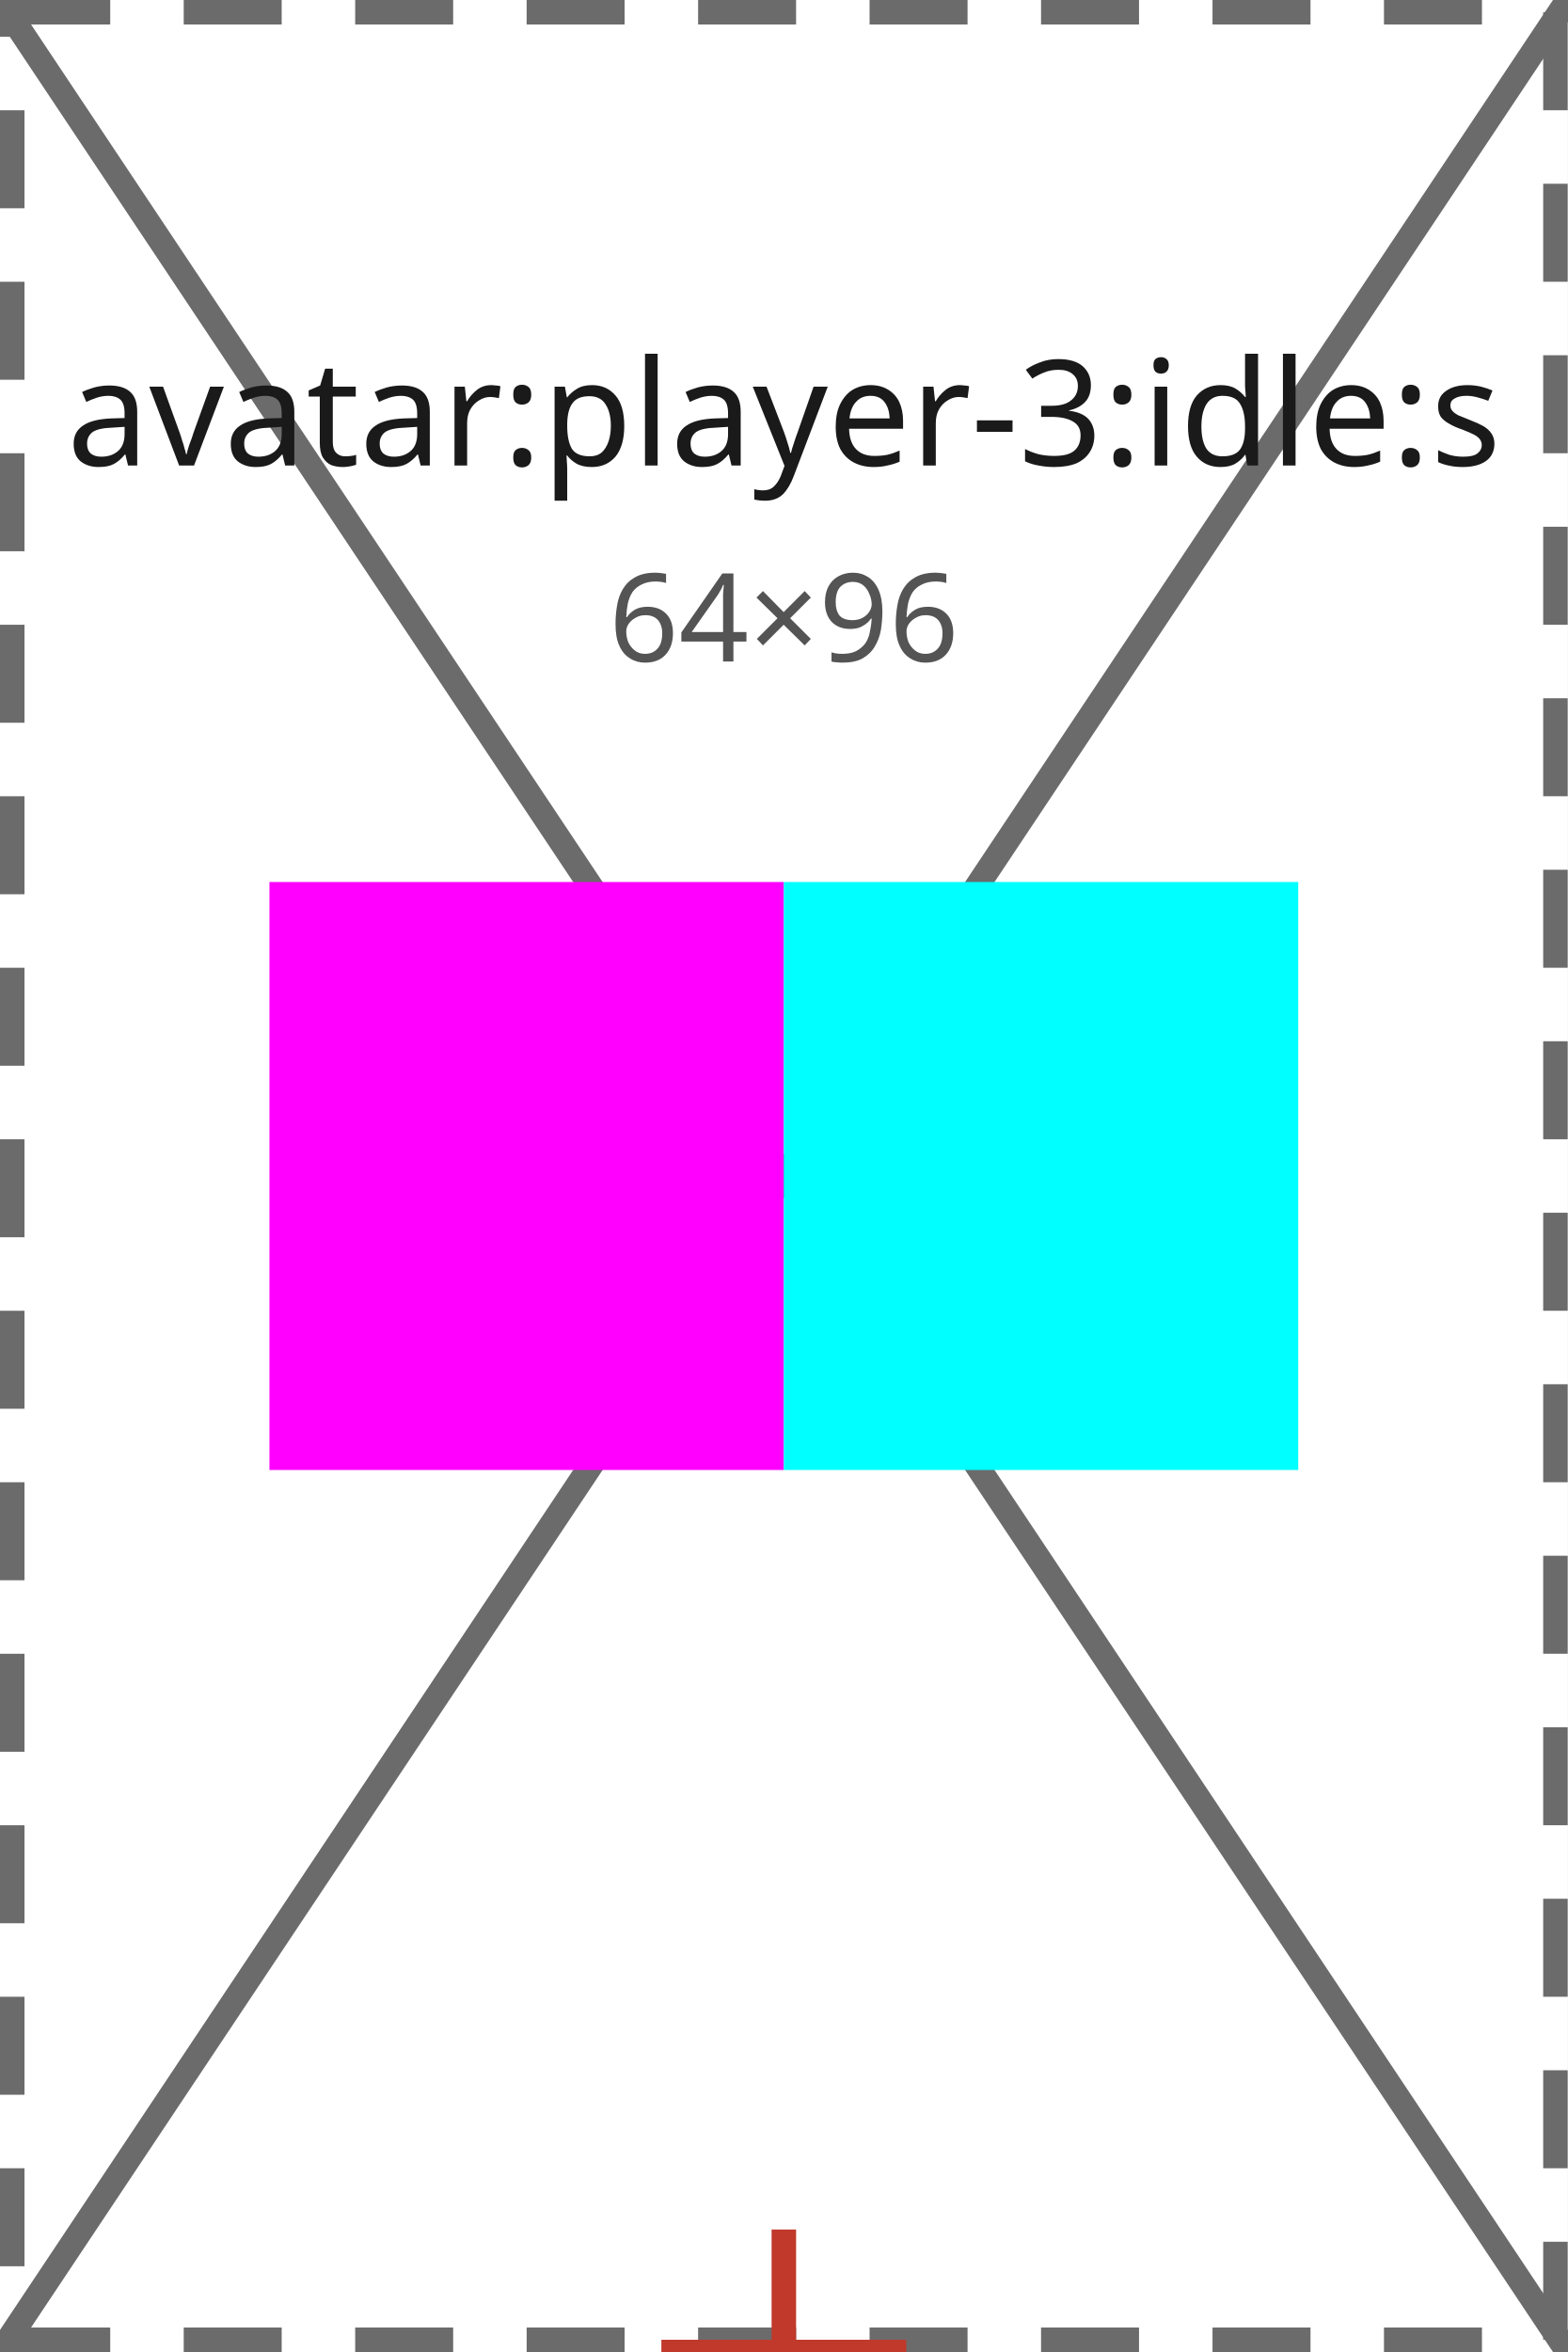
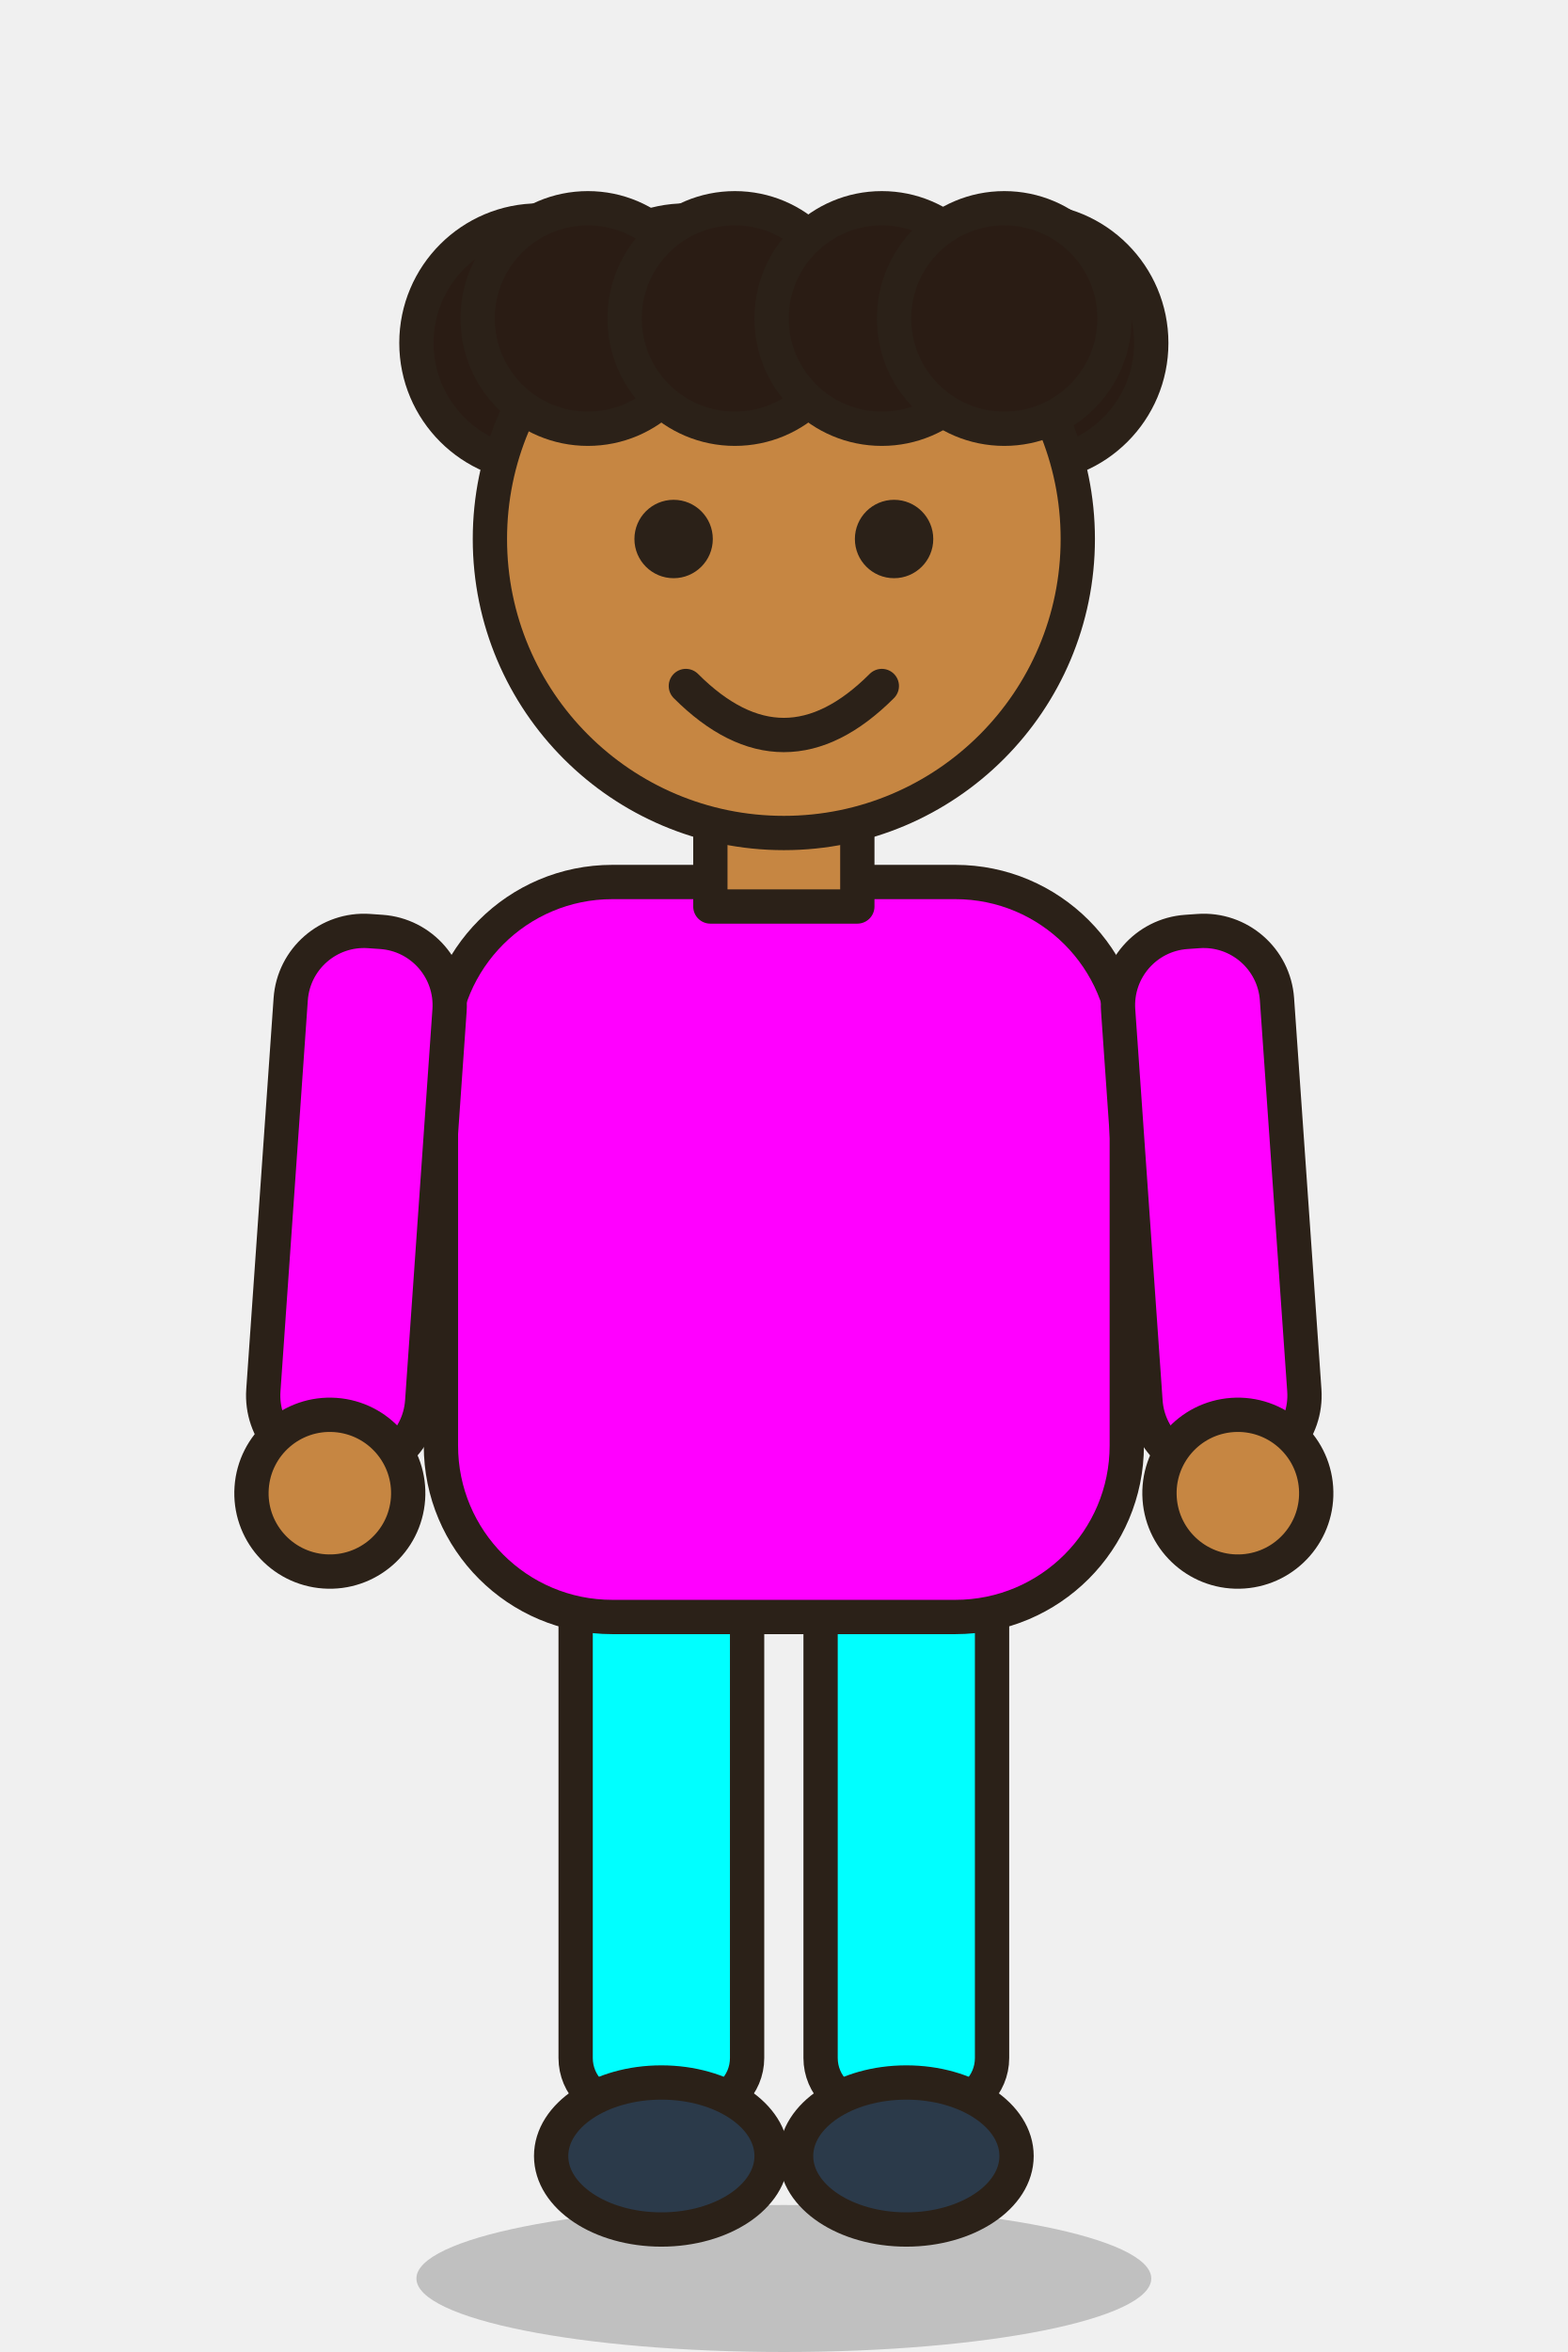
<svg xmlns="http://www.w3.org/2000/svg" viewBox="0 0 64 96" width="64" height="96">
-   <rect x="0" y="0" width="64" height="96" fill="#ffffff" />
-   <g fill="none" stroke="#6b6b6b" stroke-width="1">
-     <rect x="0.5" y="0.5" width="63" height="95" stroke-dasharray="4 3" />
-     <line x1="0" y1="0" x2="64" y2="96" />
-     <line x1="64" y1="0" x2="0" y2="96" />
+   <ellipse cx="32" cy="93" rx="15" ry="3" fill="#000000" opacity="0.2" />
+   <g>
+     <rect x="23.5" y="62" width="7" height="24" fill="#00FFFF" rx="2" stroke="#2b2118" stroke-width="1.4" stroke-linejoin="round" stroke-linecap="round" />
+     <ellipse cx="27" cy="88" rx="4.5" ry="3" fill="#2b3a4a" stroke="#2b2118" stroke-width="1.4" stroke-linejoin="round" stroke-linecap="round" />
  </g>
-   <rect x="11" y="36" width="21" height="24" fill="#FF00FF" />
-   <rect x="32" y="36" width="21" height="24" fill="#00FFFF" />
-   <g stroke="#c0392b" stroke-width="1">
-     <line x1="27" y1="96" x2="37" y2="96" />
-     <line x1="32" y1="91" x2="32" y2="101" />
+   <g>
+     <rect x="33.5" y="62" width="7" height="24" fill="#00FFFF" rx="2" stroke="#2b2118" stroke-width="1.4" stroke-linejoin="round" stroke-linecap="round" />
+     <ellipse cx="37" cy="88" rx="4.5" ry="3" fill="#2b3a4a" stroke="#2b2118" stroke-width="1.4" stroke-linejoin="round" stroke-linecap="round" />
  </g>
-   <text x="32" y="19" text-anchor="middle" font-family="sans-serif" font-size="6" fill="#1a1a1a">avatar:player-3:idle:s</text>
-   <text x="32" y="27" text-anchor="middle" font-family="sans-serif" font-size="5" fill="#545454">64×96</text>
+   <rect x="18" y="36" width="28" height="30" fill="#FF00FF" rx="7" stroke="#2b2118" stroke-width="1.4" stroke-linejoin="round" stroke-linecap="round" />
+   <g transform="rotate(4 15 39)">
+     <rect x="12" y="38" width="6.5" height="22" fill="#FF00FF" rx="3" stroke="#2b2118" stroke-width="1.4" stroke-linejoin="round" stroke-linecap="round" />
+     <circle cx="15" cy="61" r="3.2" fill="#c68642" stroke="#2b2118" stroke-width="1.4" stroke-linejoin="round" stroke-linecap="round" />
+   </g>
+   <g transform="rotate(-4 49 39)">
+     <rect x="45.5" y="38" width="6.5" height="22" fill="#FF00FF" rx="3" stroke="#2b2118" stroke-width="1.4" stroke-linejoin="round" stroke-linecap="round" />
+     <circle cx="49" cy="61" r="3.2" fill="#c68642" stroke="#2b2118" stroke-width="1.4" stroke-linejoin="round" stroke-linecap="round" />
+   </g>
+   <circle cx="22" cy="14" r="5" fill="#2a1c14" stroke="#2b2118" stroke-width="1.4" stroke-linejoin="round" stroke-linecap="round" />
+   <circle cx="28" cy="14" r="5" fill="#2a1c14" stroke="#2b2118" stroke-width="1.4" stroke-linejoin="round" stroke-linecap="round" />
+   <circle cx="36" cy="14" r="5" fill="#2a1c14" stroke="#2b2118" stroke-width="1.4" stroke-linejoin="round" stroke-linecap="round" />
+   <circle cx="42" cy="14" r="5" fill="#2a1c14" stroke="#2b2118" stroke-width="1.4" stroke-linejoin="round" stroke-linecap="round" />
+   <rect x="29" y="31" width="6" height="6" fill="#c68642" stroke="#2b2118" stroke-width="1.4" stroke-linejoin="round" stroke-linecap="round" />
+   <circle cx="32" cy="22" r="12" fill="#c68642" stroke="#2b2118" stroke-width="1.4" stroke-linejoin="round" stroke-linecap="round" />
+   <circle cx="24" cy="13" r="4.5" fill="#2a1c14" stroke="#2b2118" stroke-width="1.4" stroke-linejoin="round" stroke-linecap="round" />
+   <circle cx="30" cy="13" r="4.5" fill="#2a1c14" stroke="#2b2118" stroke-width="1.4" stroke-linejoin="round" stroke-linecap="round" />
+   <circle cx="36" cy="13" r="4.5" fill="#2a1c14" stroke="#2b2118" stroke-width="1.4" stroke-linejoin="round" stroke-linecap="round" />
+   <circle cx="41" cy="13" r="4.5" fill="#2a1c14" stroke="#2b2118" stroke-width="1.4" stroke-linejoin="round" stroke-linecap="round" />
+   <circle cx="27.5" cy="22" r="1.6" fill="#2b2118" />
+   <circle cx="36.5" cy="22" r="1.6" fill="#2b2118" />
+   <path d="M28 28 Q32 32 36 28" fill="none" stroke="#2b2118" stroke-width="1.4" stroke-linejoin="round" stroke-linecap="round" />
</svg>
